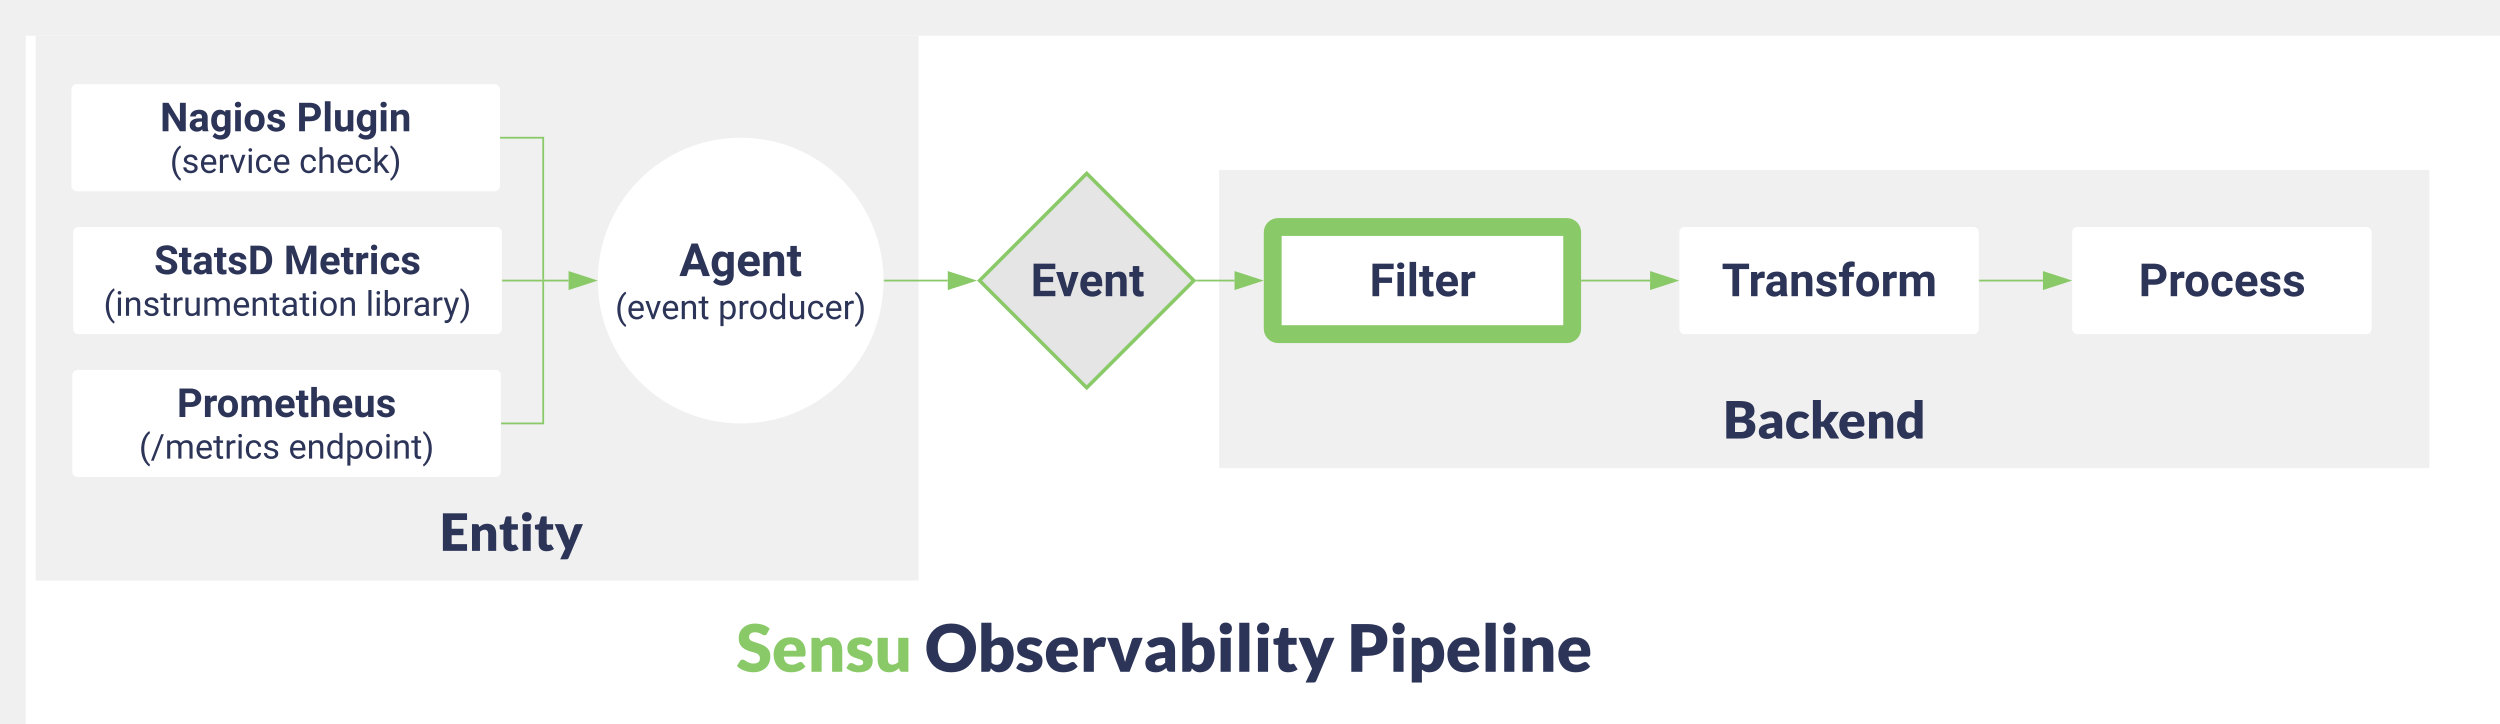
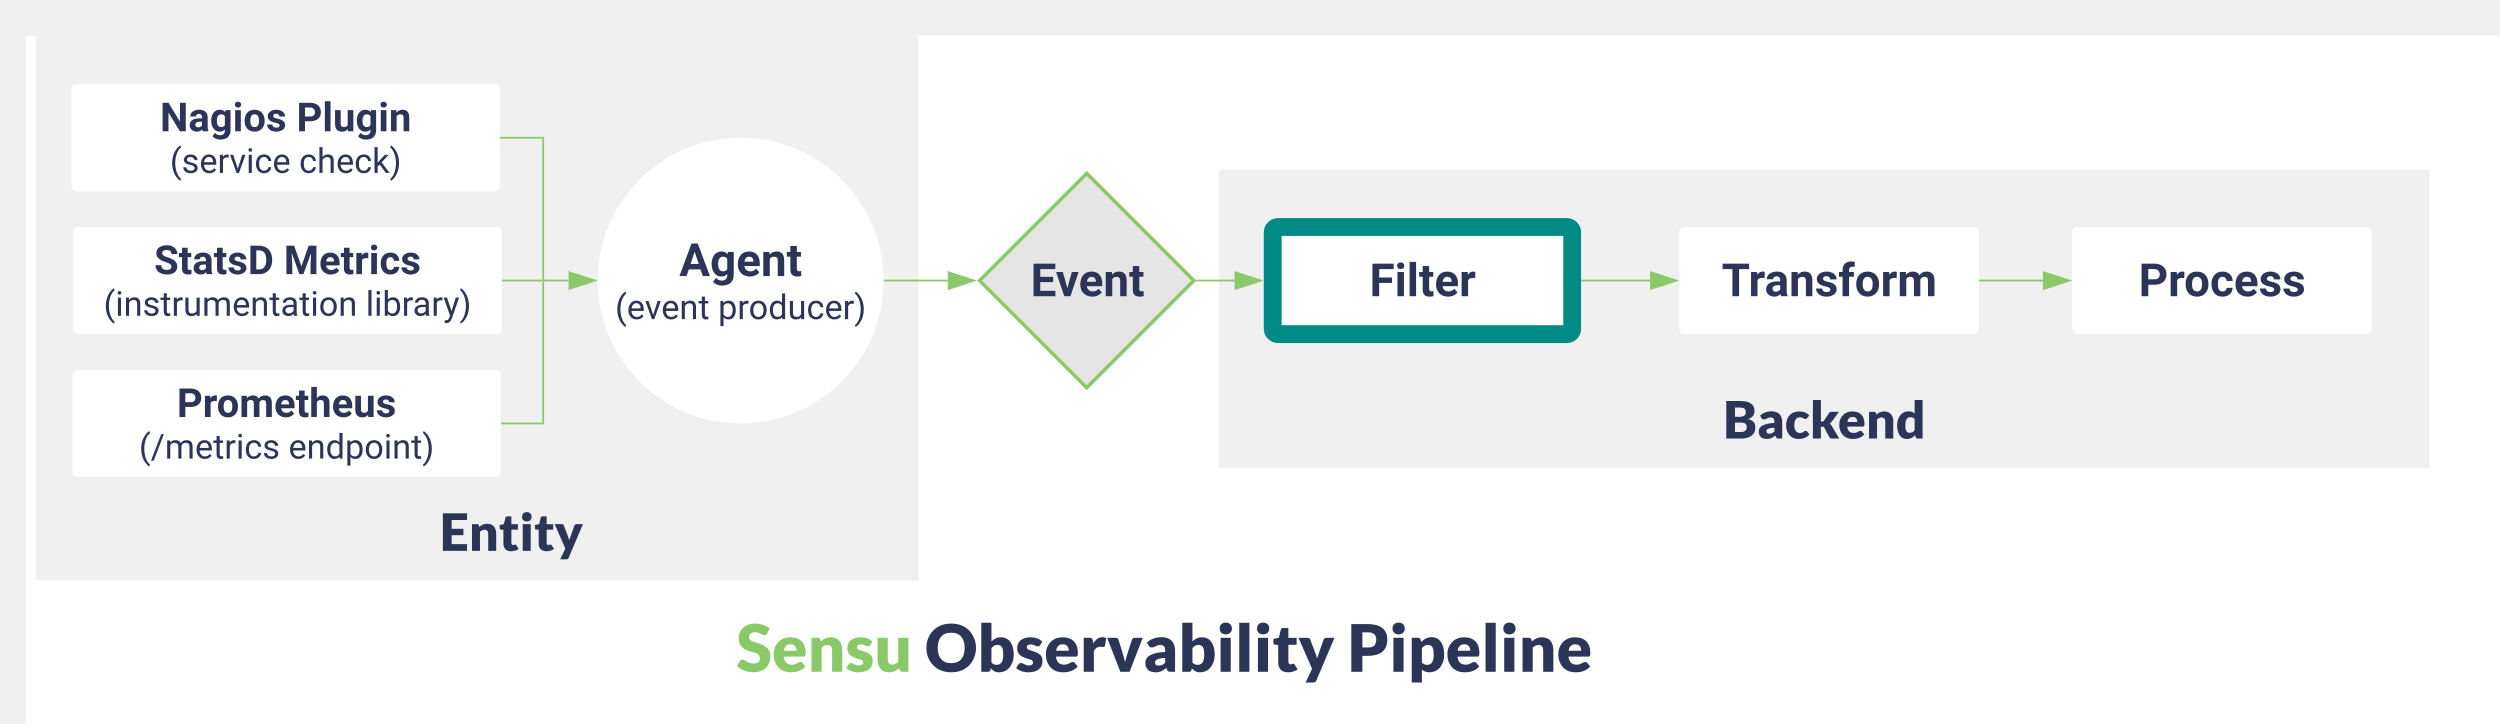
<svg xmlns="http://www.w3.org/2000/svg" xmlns:ns1="lucid" xmlns:xlink="http://www.w3.org/1999/xlink" viewBox="0 0 1400 405" preserveAspectRatio="xMidYMid meet">
  <g transform="translate(14.42308 20)" ns1:page-tab-id="0_0">
    <path d="M0 0h1823.08v553.85H0z" fill="#fff" />
    <a xlink:href="../pipeline-agent-backend/" target="_top">
      <path d="M668.26 75.15H1346v167H668.26z" stroke="#000" stroke-opacity="0" stroke-width="2" fill="#f0f0f0" />
      <path class="lucid-link lucid-hotspot lucid-overlay-hotspot" d="M668.26 75.15H1346v167H668.26z" fill="none" />
    </a>
    <a xlink:href="../pipeline-filter/" target="_top">
-       <path d="M698.3 110.12c0-1.66 1.33-3 3-3H863c1.66 0 3 1.34 3 3v54c0 1.65-1.34 3-3 3H701.3c-1.67 0-3-1.35-3-3z" stroke="#89c967" stroke-width="10" fill="#fff" />
+       <path d="M698.3 110.12c0-1.66 1.33-3 3-3H863c1.66 0 3 1.34 3 3v54c0 1.65-1.34 3-3 3H701.3c-1.67 0-3-1.35-3-3z" stroke="#008a85" stroke-width="10" fill="#fff" />
      <use xlink:href="#a" transform="matrix(1,0,0,1,703.2896,112.1154) translate(49.23988 33.76402)" />
      <path class="lucid-link lucid-hotspot lucid-overlay-hotspot" d="M698.3 110.12c0-1.66 1.33-3 3-3H863c1.66 0 3 1.34 3 3v54c0 1.65-1.34 3-3 3H701.3c-1.67 0-3-1.35-3-3z" fill="none" />
    </a>
    <a xlink:href="../pipeline-transform/" target="_top">
      <path d="M926 110.12c0-1.66 1.34-3 3-3h161.7c1.67 0 3 1.34 3 3v54c0 1.65-1.33 3-3 3H929c-1.66 0-3-1.35-3-3z" stroke="#000" stroke-opacity="0" fill="#fff" />
      <use xlink:href="#b" transform="matrix(1,0,0,1,931,112.1154) translate(18.72231 33.76402)" />
      <path class="lucid-link lucid-hotspot lucid-overlay-hotspot" d="M926 110.12c0-1.66 1.34-3 3-3h161.7c1.67 0 3 1.34 3 3v54c0 1.65-1.33 3-3 3H929c-1.66 0-3-1.35-3-3z" fill="none" />
    </a>
    <a xlink:href="../pipeline-process/" target="_top">
      <path d="M1146 110.12c0-1.66 1.34-3 3-3h161.7c1.67 0 3 1.34 3 3v54c0 1.65-1.33 3-3 3H1149c-1.66 0-3-1.35-3-3z" stroke="#000" stroke-opacity="0" fill="#fff" />
      <use xlink:href="#c" transform="matrix(1,0,0,1,1151,112.1154) translate(32.23142 33.76402)" />
      <path class="lucid-link lucid-hotspot lucid-overlay-hotspot" d="M1146 110.12c0-1.66 1.34-3 3-3h161.7c1.67 0 3 1.34 3 3v54c0 1.65-1.33 3-3 3H1149c-1.66 0-3-1.35-3-3z" fill="none" />
    </a>
    <path d="M656.04 137.12h20.87" stroke="#89c967" fill="none" />
    <path d="M656.06 137.62h-1.02l.5-.5-.5-.5h1.02z" fill="#89c967" />
    <path d="M691.67 137.12l-14.26 4.63v-9.27z" stroke="#89c967" fill="#89c967" />
    <path d="M871.5 137.12h38.12" stroke="#89c967" fill="none" />
    <path d="M871.5 137.62h-.5v-1h.5z" fill="#89c967" />
    <path d="M924.38 137.12l-14.26 4.63v-9.27z" stroke="#89c967" fill="#89c967" />
    <path d="M1094.2 137.12h35.42" stroke="#89c967" fill="none" />
    <path d="M1094.22 137.62h-.5v-1h.5z" fill="#89c967" />
    <path d="M1144.38 137.12l-14.26 4.63v-9.27z" stroke="#89c967" fill="#89c967" />
    <a xlink:href="../pipeline-entities/" target="_top">
      <path d="M5.58 0H500v305.12H5.58z" stroke="#000" stroke-opacity="0" stroke-width="2" fill="#f0f0f0" />
      <path class="lucid-link lucid-hotspot lucid-overlay-hotspot" d="M5.58 0H500v305.12H5.58z" fill="none" />
    </a>
    <path d="M266.08 57.12h23.7v79.5" stroke="#89c967" fill="none" />
    <path d="M266.1 57.62h-.52v-1h.5z" fill="#89c967" />
    <path d="M289.78 136.6v.52M267.08 137.12h36.9" stroke="#89c967" fill="none" />
    <path d="M267.1 137.62h-.52v-1h.5z" fill="#89c967" />
    <path d="M318.73 137.12l-14.26 4.63v-9.27z" stroke="#89c967" fill="#89c967" />
    <path d="M266.58 217.12h23.2v-79.5" stroke="#89c967" fill="none" />
    <path d="M266.6 217.62h-.52v-1h.5z" fill="#89c967" />
    <path d="M289.78 137.63v-.5M480.85 137.12h35.48" stroke="#89c967" fill="none" />
    <path d="M480.87 137.62h-.53v-1h.53z" fill="#89c967" />
    <path d="M531.1 137.12l-14.27 4.63v-9.27z" stroke="#89c967" fill="#89c967" />
    <a xlink:href="../pipeline-agent-backend/" target="_top">
      <path d="M753.27 197.12h507.7v40h-507.7z" stroke="#000" stroke-opacity="0" stroke-width="2" fill-opacity="0" />
      <use xlink:href="#d" transform="matrix(1,0,0,1,753.2729,197.1154) translate(197.3029 28.47115)" />
      <path class="lucid-link lucid-hotspot lucid-overlay-hotspot" d="M753.27 197.12h507.7v40h-507.7z" fill="none" />
    </a>
    <a xlink:href="../pipeline-entities/" target="_top">
      <path d="M160 260h223.6v44.26H160z" stroke="#000" stroke-opacity="0" stroke-width="2" fill-opacity="0" />
      <use xlink:href="#e" transform="matrix(1,0,0,1,160,260) translate(71.86058 28.47115)" />
      <path class="lucid-link lucid-hotspot lucid-overlay-hotspot" d="M160 260h223.6v44.26H160z" fill="none" />
    </a>
    <a xlink:href="../pipeline-checks-events/" target="_top">
      <path d="M594.13 77.12l60 60-60 60-60-60z" stroke="#89c967" stroke-width="2" fill="#e5e5e5" />
      <use xlink:href="#f" transform="matrix(1,0,0,1,539.1281,82.11538) translate(23.61148 63.76402)" />
      <path class="lucid-link lucid-hotspot lucid-overlay-hotspot" d="M594.13 77.12l60 60-60 60-60-60z" fill="none" />
    </a>
    <a xlink:href="../pipeline-agent-backend/" target="_top">
      <path d="M480.35 137.12c0 44.18-35.8 80-80 80-44.18 0-80-35.82-80-80 0-44.2 35.82-80 80-80 44.2 0 80 35.8 80 80z" stroke="#000" stroke-opacity="0" stroke-width="2" fill="#fff" />
      <use xlink:href="#g" transform="matrix(1,0,0,1,325.3525,62.11538) translate(40.61373 72.49599)" />
      <use xlink:href="#h" transform="matrix(1,0,0,1,325.3525,62.11538) translate(4.67811 96.59706)" />
      <use xlink:href="#i" transform="matrix(1,0,0,1,325.3525,62.11538) translate(62.35164 96.59706)" />
      <path class="lucid-link lucid-hotspot lucid-overlay-hotspot" d="M480.35 137.12c0 44.18-35.8 80-80 80-44.18 0-80-35.82-80-80 0-44.2 35.82-80 80-80 44.2 0 80 35.8 80 80z" fill="none" />
    </a>
    <path d="M400.35 217.62v39.5-40.74" stroke="#000" stroke-opacity="0" fill="none" />
    <path d="M400.35 201.62l4.64 14.26h-9.28z" stroke="#000" stroke-opacity="0" fill-opacity="0" />
    <a xlink:href="../pipeline-checks-events/" target="_top">
      <path d="M25.58 30.12c0-1.66 1.34-3 3-3h234c1.65 0 3 1.34 3 3v54c0 1.65-1.35 3-3 3h-234c-1.66 0-3-1.35-3-3z" stroke="#000" stroke-opacity="0" fill="#fff" />
      <use xlink:href="#j" transform="matrix(1,0,0,1,30.57692,32.11538) translate(44.63585 21.40049)" />
      <use xlink:href="#k" transform="matrix(1,0,0,1,30.57692,32.11538) translate(121.0691 21.40049)" />
      <use xlink:href="#l" transform="matrix(1,0,0,1,30.57692,32.11538) translate(50.15249 44.71905)" />
      <use xlink:href="#m" transform="matrix(1,0,0,1,30.57692,32.11538) translate(122.5026 44.71905)" />
      <path class="lucid-link lucid-hotspot lucid-overlay-hotspot" d="M25.58 30.12c0-1.66 1.34-3 3-3h234c1.65 0 3 1.34 3 3v54c0 1.65-1.35 3-3 3h-234c-1.66 0-3-1.35-3-3z" fill="none" />
    </a>
    <a xlink:href="../pipeline-checks-events/" target="_top">
      <path d="M26.58 110.12c0-1.66 1.34-3 3-3h234c1.65 0 3 1.34 3 3v54c0 1.65-1.35 3-3 3h-234c-1.66 0-3-1.35-3-3z" stroke="#000" stroke-opacity="0" fill="#fff" />
      <use xlink:href="#n" transform="matrix(1,0,0,1,31.57692,112.1154) translate(40.29219 21.40049)" />
      <use xlink:href="#o" transform="matrix(1,0,0,1,31.57692,112.1154) translate(112.9788 21.40049)" />
      <use xlink:href="#p" transform="matrix(1,0,0,1,31.57692,112.1154) translate(11.99144 44.71905)" />
      <use xlink:href="#q" transform="matrix(1,0,0,1,31.57692,112.1154) translate(158.8326 44.71905)" />
      <path class="lucid-link lucid-hotspot lucid-overlay-hotspot" d="M26.58 110.12c0-1.66 1.34-3 3-3h234c1.65 0 3 1.34 3 3v54c0 1.65-1.35 3-3 3h-234c-1.66 0-3-1.35-3-3z" fill="none" />
    </a>
    <a xlink:href="../pipeline-checks-events/" target="_top">
      <path d="M26.08 190.12c0-1.66 1.34-3 3-3h234c1.65 0 3 1.34 3 3v54c0 1.65-1.35 3-3 3h-234c-1.66 0-3-1.35-3-3z" stroke="#000" stroke-opacity="0" fill="#fff" />
      <use xlink:href="#r" transform="matrix(1,0,0,1,31.07692,192.1154) translate(53.57516 21.40049)" />
      <use xlink:href="#s" transform="matrix(1,0,0,1,31.07692,192.1154) translate(32.30675 44.71905)" />
      <use xlink:href="#t" transform="matrix(1,0,0,1,31.07692,192.1154) translate(116.047 44.71905)" />
      <path class="lucid-link lucid-hotspot lucid-overlay-hotspot" d="M26.08 190.12c0-1.66 1.34-3 3-3h234c1.65 0 3 1.34 3 3v54c0 1.65-1.35 3-3 3h-234c-1.66 0-3-1.35-3-3z" fill="none" />
    </a>
    <a xlink:href="../" target="_top">
      <path d="M383.6 320h507.7v44H383.6z" stroke="#000" stroke-opacity="0" stroke-width="2" fill-opacity="0" />
      <use xlink:href="#u" transform="matrix(1,0,0,1,383.6036,320) translate(14.3694 36.19764)" />
      <use xlink:href="#v" transform="matrix(1,0,0,1,383.6036,320) translate(119.955 36.19764)" />
      <use xlink:href="#w" transform="matrix(1,0,0,1,383.6036,320) translate(356.505 36.19764)" />
      <path class="lucid-link lucid-hotspot lucid-overlay-hotspot" d="M383.6 320h507.7v44H383.6z" fill="none" />
    </a>
    <defs>
      <path fill="#2c3458" d="M1006-595H430V0H130v-1456h948v243H430v376h576v242" id="x" />
      <path fill="#2c3458" d="M416 0H126v-1082h290V0zM271-1212c-92 0-162-61-162-150s68-149 162-149c93 0 162 60 162 149s-70 150-162 150" id="y" />
      <path fill="#2c3458" d="M416 0H126v-1536h290V0" id="z" />
      <path fill="#2c3458" d="M457-330c2 83 25 111 111 112 32 0 60-2 85-7V-6c-57 17-115 26-175 26-203 0-310-102-310-307v-583H10v-212h158v-266h289v266h185v212H457v540" id="A" />
      <path fill="#2c3458" d="M1031-175C952-60 797 20 609 20 287 20 60-206 72-543c12-330 180-559 505-559 309 0 482 214 477 537v118H365c15 134 115 234 263 234 111 0 198-40 261-121zM770-644c5-139-62-226-194-224-130 1-191 97-208 224h402" id="B" />
      <path fill="#2c3458" d="M719-811c-143-24-279 1-319 103V0H111v-1082h273l8 129c74-124 180-175 331-136" id="C" />
      <g id="a">
        <use transform="matrix(0.01252003,0,0,0.01252003,0,0)" xlink:href="#x" />
        <use transform="matrix(0.01252003,0,0,0.01252003,14.04748,0)" xlink:href="#y" />
        <use transform="matrix(0.01252003,0,0,0.01252003,20.84585,0)" xlink:href="#z" />
        <use transform="matrix(0.01252003,0,0,0.01252003,27.64423,0)" xlink:href="#A" />
        <use transform="matrix(0.01252003,0,0,0.01252003,36.30809,0)" xlink:href="#B" />
        <use transform="matrix(0.01252003,0,0,0.01252003,50.16777,0)" xlink:href="#C" />
      </g>
      <path fill="#2c3458" d="M1226-1213H780V0H480v-1213H40v-243h1186v243" id="D" />
      <path fill="#2c3458" d="M552-1102c254-4 435 134 435 383v469c1 103 15 180 43 233V0H738c-13-26-23-58-29-97C639-19 548 20 436 20 238 20 64-113 68-304c5-258 212-357 496-357h133c11-137-29-227-160-227-90 0-156 45-156 131H92c15-231 213-342 460-345zM357-325c0 76 61 124 142 124 88 0 168-45 198-105v-186H589c-152 2-232 51-232 167" id="E" />
      <path fill="#2c3458" d="M750-692c-1-124-48-174-173-175-81 0-142 35-183 104V0H105v-1082h272l9 125c77-97 181-145 311-145 244 0 342 151 342 403V0H750v-692" id="F" />
      <path fill="#2c3458" d="M529-185c94 0 168-33 168-114 0-35-18-63-53-83s-91-39-168-55C219-491 90-600 90-765c0-208 203-337 432-337 246 0 451 124 453 349H686c-2-91-62-143-165-143-86 0-151 41-153 117 0 32 16 57 46 77 63 43 257 69 335 100 151 60 229 153 229 291C978-13 554 93 282-28 162-81 60-190 56-344h274c5 106 86 159 199 159" id="G" />
      <path fill="#2c3458" d="M190-1174c-11-296 244-440 544-363l-3 224c-24-6-53-9-88-9-109 0-163 51-163 153v87h215v212H480V0H190v-870H29v-212h161v-92" id="H" />
      <path fill="#2c3458" d="M579 20C257 20 58-214 66-551c8-331 182-551 511-551 324 0 514 231 514 572 0 319-198 550-512 550zm-2-888c-169 0-222 141-222 338 0 181 61 317 224 317 170 0 223-137 223-338 0-178-64-317-225-317" id="I" />
      <path fill="#2c3458" d="M741-689c-2-124-40-177-163-178-82 0-141 34-178 102V0H111v-1082h271l9 121c77-94 180-141 311-141 139 0 235 55 287 165 76-110 184-165 325-165 249 0 348 151 348 411V0h-290v-690c-2-123-39-176-163-177-87 0-147 41-180 124l1 743H741v-689" id="J" />
      <g id="b">
        <use transform="matrix(0.01252003,0,0,0.01252003,0,0)" xlink:href="#D" />
        <use transform="matrix(0.01252003,0,0,0.01252003,15.04908,0)" xlink:href="#C" />
        <use transform="matrix(0.01252003,0,0,0.01252003,24.02594,0)" xlink:href="#E" />
        <use transform="matrix(0.01252003,0,0,0.01252003,37.77294,0)" xlink:href="#F" />
        <use transform="matrix(0.01252003,0,0,0.01252003,52.13341,0)" xlink:href="#G" />
        <use transform="matrix(0.01252003,0,0,0.01252003,65.31701,0)" xlink:href="#H" />
        <use transform="matrix(0.01252003,0,0,0.01252003,74.50671,0)" xlink:href="#I" />
        <use transform="matrix(0.01252003,0,0,0.01252003,89.00491,0)" xlink:href="#C" />
        <use transform="matrix(0.01252003,0,0,0.01252003,98.35737,0)" xlink:href="#J" />
      </g>
      <path fill="#2c3458" d="M1245-974c0 302-233 466-552 461H430V0H130v-1456h568c323 5 547 167 547 482zm-303 2c1-143-93-241-237-241H430v457h268c151 1 244-71 244-216" id="K" />
      <path fill="#2c3458" d="M355-556c-2 203 30 338 206 343 102 3 181-63 182-161h271C1001-128 821 17 566 20 242 24 66-212 66-554c0-320 184-548 498-548 262 0 451 167 450 423H743c-1-108-75-193-184-189-162 6-202 123-204 312" id="L" />
      <g id="c">
        <use transform="matrix(0.01252003,0,0,0.01252003,0,0)" xlink:href="#K" />
        <use transform="matrix(0.01252003,0,0,0.01252003,16.53896,0)" xlink:href="#C" />
        <use transform="matrix(0.01252003,0,0,0.01252003,25.44071,0)" xlink:href="#I" />
        <use transform="matrix(0.01252003,0,0,0.01252003,39.9389,0)" xlink:href="#L" />
        <use transform="matrix(0.01252003,0,0,0.01252003,53.3103,0)" xlink:href="#B" />
        <use transform="matrix(0.01252003,0,0,0.01252003,67.16997,0)" xlink:href="#G" />
        <use transform="matrix(0.01252003,0,0,0.01252003,80.35357,0)" xlink:href="#G" />
      </g>
      <path fill="#2c3458" d="M966-754c170 42 282 125 282 315 0 303-231 439-546 439H120v-1457h536c319 4 558 86 558 394 0 177-112 257-248 309zm-52 308c1-132-85-172-220-172H458v363h238c138 0 217-58 218-191zm-38-577c0-140-81-181-220-181H458v360c201-1 418 30 418-179" id="M" />
      <path fill="#2c3458" d="M572-1057c257 0 406 153 406 409V0c-68-4-160 9-208-12-30-14-45-72-60-107C623-47 539 18 382 16 189 13 70-77 70-270c0-183 145-251 311-298 78-21 176-33 295-36 8-132-26-216-144-216-125 0-159 78-268 78-94 0-104-95-146-151 112-100 257-164 454-164zM366-285c-2 73 41 96 114 96 97 0 140-35 196-89v-144c-104 4-184 15-248 46-39 19-61 43-62 91" id="N" />
      <path fill="#2c3458" d="M958-162C862-50 728 16 528 16 297 16 159-117 90-293c-49-124-51-307-4-437 70-194 223-323 484-323 177 0 287 60 380 153-36 45-67 98-109 136-73 33-113-34-174-50-21-5-46-11-77-11-169 4-215 131-220 304-6 205 103 354 302 295 57-17 74-74 140-74 25 0 42 10 56 27" id="O" />
      <path fill="#2c3458" d="M430-1497v839c57 1 95 0 120-37l196-292c22-33 48-50 100-50h284L862-668c-25 34-54 60-90 82 30 23 56 53 78 90L1142 0H862c-52-1-83-16-102-52L564-419c-19-31-28-40-74-40h-60V0H120v-1497h310" id="P" />
      <path fill="#2c3458" d="M1024-162C926-48 781 16 578 16 325 16 169-111 94-299c-49-123-59-309-6-439 74-183 225-315 476-315 298 0 466 176 466 475 0 66-3 115-70 115H362c16 155 90 243 244 247 98 2 155-39 218-71 37-18 85-16 110 14zM752-643c-3-120-60-196-182-196-129 0-185 80-205 196h387" id="Q" />
      <path fill="#2c3458" d="M612-820c-81 1-134 39-182 81V0H120v-1037h192c70-3 79 59 94 112 74-70 159-128 302-128 236 0 352 157 352 394V0H750v-659c0-96-44-162-138-161" id="R" />
      <path fill="#2c3458" d="M494-1057c110-3 175 36 236 85v-525h310V0H848c-79 3-80-75-100-131C671-51 581 16 426 16 225 16 127-123 78-290c-38-128-40-313 4-440 62-181 183-321 412-327zM370-515c0 153 21 293 164 293 98 0 150-43 196-97v-440c-41-45-87-70-162-70-160 0-198 144-198 314" id="S" />
      <g id="d">
        <use transform="matrix(0.01442308,0,0,0.01442308,0,0)" xlink:href="#M" />
        <use transform="matrix(0.01442308,0,0,0.01442308,18.92308,0)" xlink:href="#N" />
        <use transform="matrix(0.01442308,0,0,0.01442308,34.47115,0)" xlink:href="#O" />
        <use transform="matrix(0.01442308,0,0,0.01442308,48.49038,0)" xlink:href="#P" />
        <use transform="matrix(0.01442308,0,0,0.01442308,64.24038,0)" xlink:href="#Q" />
        <use transform="matrix(0.01442308,0,0,0.01442308,79.93269,0)" xlink:href="#R" />
        <use transform="matrix(0.01442308,0,0,0.01442308,96.66346,0)" xlink:href="#S" />
      </g>
      <path fill="#2c3458" d="M1058-1457v260H460v340h458v250H460v347h598V0H120v-1457h938" id="T" />
      <path fill="#2c3458" d="M774-74c-71 55-172 90-290 90-196 0-304-108-304-303v-536c-70 1-146 12-146-61v-121l165-32 61-253c16-78 146-38 230-48v303h252v212H490v515c0 45 23 83 68 83 48 0 88-50 122 4" id="U" />
      <path fill="#2c3458" d="M440-1037V0H130v-1037h310zm-154-466c113 0 190 70 190 182 0 111-79 180-190 180-109 0-184-71-184-180 0-110 74-182 184-182" id="V" />
      <path fill="#2c3458" d="M544 269c-20 41-37 60-98 60H214L414-91 0-1037h274c46-1 73 23 84 54 69 190 150 371 209 571 68-189 134-380 199-571 10-28 45-55 82-54h250" id="W" />
      <g id="e">
        <use transform="matrix(0.01442308,0,0,0.01442308,0,0)" xlink:href="#T" />
        <use transform="matrix(0.01442308,0,0,0.01442308,16.29808,0)" xlink:href="#R" />
        <use transform="matrix(0.01442308,0,0,0.01442308,33.02885,0)" xlink:href="#U" />
        <use transform="matrix(0.01442308,0,0,0.01442308,44.56731,0)" xlink:href="#V" />
        <use transform="matrix(0.01442308,0,0,0.01442308,52.78846,0)" xlink:href="#U" />
        <use transform="matrix(0.01442308,0,0,0.01442308,64.32692,0)" xlink:href="#W" />
      </g>
      <path fill="#2c3458" d="M1006-631H430v390h676V0H130v-1456h974v243H430v347h576v235" id="X" />
      <path fill="#2c3458" d="M516-353l201-729h302L654 0H378L13-1082h302" id="Y" />
      <g id="f">
        <use transform="matrix(0.01252003,0,0,0.01252003,0,0)" xlink:href="#X" />
        <use transform="matrix(0.01252003,0,0,0.01252003,14.09756,0)" xlink:href="#Y" />
        <use transform="matrix(0.01252003,0,0,0.01252003,26.89303,0)" xlink:href="#B" />
        <use transform="matrix(0.01252003,0,0,0.01252003,40.7527,0)" xlink:href="#F" />
        <use transform="matrix(0.01252003,0,0,0.01252003,55.11318,0)" xlink:href="#A" />
      </g>
      <path fill="#2c3458" d="M952-300H426L326 0H7l542-1456h278L1372 0h-319zM507-543h364l-183-545" id="Z" />
      <path fill="#2c3458" d="M505 20C221 18 69-239 69-549c0-302 153-553 438-553 119 0 211 41 277 122l12-102h262V-36c-8 305-208 458-520 462-160 1-335-76-403-170L263 80c72 81 159 121 262 121 172 1 260-107 243-294C701-18 614 20 505 20zm76-887c-165 0-223 147-223 339 0 172 66 314 221 314 88 0 151-33 189-99v-455c-39-66-101-99-187-99" id="aa" />
      <g id="g">
        <use transform="matrix(0.01252003,0,0,0.01252003,0,0)" xlink:href="#Z" />
        <use transform="matrix(0.01252003,0,0,0.01252003,17.2526,0)" xlink:href="#aa" />
        <use transform="matrix(0.01252003,0,0,0.01252003,31.88852,0)" xlink:href="#B" />
        <use transform="matrix(0.01252003,0,0,0.01252003,45.7482,0)" xlink:href="#F" />
        <use transform="matrix(0.01252003,0,0,0.01252003,60.10867,0)" xlink:href="#A" />
      </g>
      <path fill="#2c3458" d="M319-664C304-226 428 158 661 357l-38 113c-89-49-172-133-254-248C142-97 71-578 194-1025c67-244 240-513 429-618l38 122c-201 153-330 502-342 857" id="ab" />
      <path fill="#2c3458" d="M599-131c141 0 220-65 285-146l113 88C906-50 770 20 589 20 281 21 93-214 93-545c0-223 93-397 233-485 74-48 154-72 240-72 300 2 449 218 445 537v77H278c0 197 129 357 321 357zm227-509c-3-180-88-310-260-310-170 0-264 140-282 310h542" id="ac" />
      <path fill="#2c3458" d="M497-251l268-831h189L566 0H425L33-1082h189" id="ad" />
      <path fill="#2c3458" d="M589-945c-131 0-219 81-264 174V0H140v-1082h175l6 136c83-104 191-156 324-156 229 0 346 129 346 387V0H806v-716c-2-153-65-229-217-229" id="ae" />
      <path fill="#2c3458" d="M456 20C285 20 205-92 206-268v-671H9v-143h197v-262h185v262h202v143H391v671c-9 125 92 149 207 118V0c-49 13-96 20-142 20" id="af" />
      <g id="h">
        <use transform="matrix(0.009390024,0,0,0.009390024,0,0)" xlink:href="#ab" />
        <use transform="matrix(0.009390024,0,0,0.009390024,6.573017,0)" xlink:href="#ac" />
        <use transform="matrix(0.009390024,0,0,0.009390024,16.63912,0)" xlink:href="#ad" />
        <use transform="matrix(0.009390024,0,0,0.009390024,25.83196,0)" xlink:href="#ac" />
        <use transform="matrix(0.009390024,0,0,0.009390024,36.02013,0)" xlink:href="#ae" />
        <use transform="matrix(0.009390024,0,0,0.009390024,46.63086,0)" xlink:href="#af" />
      </g>
      <path fill="#2c3458" d="M632-1102c291 0 422 251 422 573 0 297-141 548-419 549-131 0-235-42-310-125v521H140v-1498h169l9 120c75-93 180-140 314-140zm-53 971c207 0 290-180 290-419 0-218-92-395-292-395-112 0-196 50-252 149v517c55 99 140 148 254 148" id="ag" />
      <path fill="#2c3458" d="M663-916c-163-27-288 18-338 148V0H140v-1082h180l3 125c61-97 147-145 258-145 36 0 63 5 82 14v172" id="ah" />
      <path fill="#2c3458" d="M584 20C278 26 81-227 91-551c10-320 175-545 491-551 308-5 503 247 494 573-9 322-175 543-492 549zm-2-970c-208 0-305 185-305 421 0 216 106 398 307 398 211 0 307-186 307-420 0-214-109-399-309-399" id="ai" />
      <path fill="#2c3458" d="M520 20C244 20 95-247 95-550c0-298 151-550 427-552 127 0 227 43 301 130v-564h185V0H838l-9-116C755-25 652 20 520 20zm48-965c-210 0-288 177-288 416 0 218 87 392 286 392 117 0 203-53 257-158v-497c-55-102-140-153-255-153" id="aj" />
      <path fill="#2c3458" d="M491 20c-241-1-355-148-355-398v-704h185v699c0 164 67 246 200 246 141 0 235-53 282-158v-787h185V0H812l-4-107C736-22 630 20 491 20" id="ak" />
      <path fill="#2c3458" d="M277-555c0 244 77 420 297 424 127 2 249-93 255-210h175C980-127 805 20 574 20 258 20 81-222 92-562c11-319 164-533 481-540 237-5 426 165 431 392H829c-7-133-115-242-256-240-209 4-296 166-296 395" id="al" />
      <path fill="#2c3458" d="M38 357C331 141 457-487 337-984c-53-219-157-429-299-546l39-113c190 106 362 378 431 621 75 268 76 597 0 868C440 88 266 365 77 470" id="am" />
      <g id="i">
        <use transform="matrix(0.009390024,0,0,0.009390024,0,0)" xlink:href="#ag" />
        <use transform="matrix(0.009390024,0,0,0.009390024,10.78914,0)" xlink:href="#ah" />
        <use transform="matrix(0.009390024,0,0,0.009390024,17.10862,0)" xlink:href="#ai" />
        <use transform="matrix(0.009390024,0,0,0.009390024,28.07617,0)" xlink:href="#aj" />
        <use transform="matrix(0.009390024,0,0,0.009390024,38.92165,0)" xlink:href="#ak" />
        <use transform="matrix(0.009390024,0,0,0.009390024,49.52299,0)" xlink:href="#al" />
        <use transform="matrix(0.009390024,0,0,0.009390024,59.58909,0)" xlink:href="#ac" />
        <use transform="matrix(0.009390024,0,0,0.009390024,69.77727,0)" xlink:href="#ah" />
        <use transform="matrix(0.009390024,0,0,0.009390024,76.28456,0)" xlink:href="#am" />
      </g>
      <path fill="#2c3458" d="M1314 0h-300L430-958V0H130v-1456h300l585 960v-960h299V0" id="an" />
      <g id="j">
        <use transform="matrix(0.01095503,0,0,0.01095503,0,0)" xlink:href="#an" />
        <use transform="matrix(0.01095503,0,0,0.01095503,15.84097,0)" xlink:href="#E" />
        <use transform="matrix(0.01095503,0,0,0.01095503,27.86959,0)" xlink:href="#aa" />
        <use transform="matrix(0.01095503,0,0,0.01095503,40.67602,0)" xlink:href="#y" />
        <use transform="matrix(0.01095503,0,0,0.01095503,46.6246,0)" xlink:href="#I" />
        <use transform="matrix(0.01095503,0,0,0.01095503,59.31052,0)" xlink:href="#G" />
      </g>
      <path fill="#2c3458" d="M463 20c-241-1-359-147-359-393v-709h289v699c0 113 51 169 154 169 98 0 165-34 202-102v-766h290V0H767l-8-110C688-23 589 20 463 20" id="ao" />
      <g id="k">
        <use transform="matrix(0.01095503,0,0,0.01095503,0,0)" xlink:href="#K" />
        <use transform="matrix(0.01095503,0,0,0.01095503,14.47159,0)" xlink:href="#z" />
        <use transform="matrix(0.01095503,0,0,0.01095503,20.42017,0)" xlink:href="#ao" />
        <use transform="matrix(0.01095503,0,0,0.01095503,32.97463,0)" xlink:href="#aa" />
        <use transform="matrix(0.01095503,0,0,0.01095503,45.78106,0)" xlink:href="#y" />
        <use transform="matrix(0.01095503,0,0,0.01095503,51.72964,0)" xlink:href="#F" />
      </g>
      <path fill="#2c3458" d="M538-131c121 0 232-49 232-156 0-50-20-88-56-117-73-60-334-92-420-143-92-55-162-110-162-238 0-190 192-317 400-317 223 0 414 129 413 338H759c0-108-110-186-227-186-119 0-215 53-215 159 0 45 18 78 53 101 76 52 331 90 416 139 98 57 169 115 169 251C955-92 760 20 538 20c-176 0-314-68-386-174-38-55-57-115-57-179h185c6 129 116 202 258 202" id="ap" />
      <path fill="#2c3458" d="M341 0H156v-1082h185V0zm-91-1264c-68 0-108-42-109-105 0-62 41-107 109-107s110 44 110 107-42 105-110 105" id="aq" />
      <g id="l">
        <use transform="matrix(0.009390024,0,0,0.009390024,0,0)" xlink:href="#ab" />
        <use transform="matrix(0.009390024,0,0,0.009390024,6.573017,0)" xlink:href="#ap" />
        <use transform="matrix(0.009390024,0,0,0.009390024,16.48888,0)" xlink:href="#ac" />
        <use transform="matrix(0.009390024,0,0,0.009390024,26.67706,0)" xlink:href="#ah" />
        <use transform="matrix(0.009390024,0,0,0.009390024,33.35337,0)" xlink:href="#ad" />
        <use transform="matrix(0.009390024,0,0,0.009390024,42.66827,0)" xlink:href="#aq" />
        <use transform="matrix(0.009390024,0,0,0.009390024,47.33511,0)" xlink:href="#al" />
        <use transform="matrix(0.009390024,0,0,0.009390024,57.40122,0)" xlink:href="#ac" />
      </g>
      <path fill="#2c3458" d="M589-945c-131 0-219 81-264 174V0H140v-1536h185v585c82-101 189-151 320-151 229 0 346 129 346 387V0H806v-716c-2-153-65-229-217-229" id="ar" />
      <path fill="#2c3458" d="M442-501L326-380V0H141v-1536h185v929c135-169 291-317 436-475h225L566-630 1036 0H819" id="as" />
      <g id="m">
        <use transform="matrix(0.009390024,0,0,0.009390024,0,0)" xlink:href="#al" />
        <use transform="matrix(0.009390024,0,0,0.009390024,10.06611,0)" xlink:href="#ar" />
        <use transform="matrix(0.009390024,0,0,0.009390024,20.65805,0)" xlink:href="#ac" />
        <use transform="matrix(0.009390024,0,0,0.009390024,30.84623,0)" xlink:href="#al" />
        <use transform="matrix(0.009390024,0,0,0.009390024,40.91233,0)" xlink:href="#as" />
        <use transform="matrix(0.009390024,0,0,0.009390024,50.65918,0)" xlink:href="#am" />
      </g>
      <path fill="#2c3458" d="M658-217c127 0 227-49 227-165 0-57-21-98-60-130-79-64-370-142-463-196-162-95-248-210-248-361 0-280 246-403 537-407 213-3 383 84 467 216 45 69 68 147 68 234H886c0-139-96-211-240-211-129 0-232 55-232 169 0 47 24 87 72 119s117 62 210 90c171 51 295 115 373 191s117 171 117 284c-2 272-237 411-528 404C331 13 78-135 69-458h301c0 161 96 241 288 241" id="at" />
      <path fill="#2c3458" d="M130 0v-1456h448c435 14 673 299 665 762-5 285-130 500-319 606C822-31 708 0 581 0H130zm809-685c9-311-79-526-361-528H430v972h145c252-2 356-181 364-444" id="au" />
      <g id="n">
        <use transform="matrix(0.01095503,0,0,0.01095503,0,0)" xlink:href="#at" />
        <use transform="matrix(0.01095503,0,0,0.01095503,13.79238,0)" xlink:href="#A" />
        <use transform="matrix(0.01095503,0,0,0.01095503,21.37326,0)" xlink:href="#E" />
        <use transform="matrix(0.01095503,0,0,0.01095503,33.40188,0)" xlink:href="#A" />
        <use transform="matrix(0.01095503,0,0,0.01095503,40.98276,0)" xlink:href="#G" />
        <use transform="matrix(0.01095503,0,0,0.01095503,52.5184,0)" xlink:href="#au" />
      </g>
      <path fill="#2c3458" d="M522-1456L896-400l372-1056h394V0h-301c-7-379 15-728 30-1085L998 0H792L400-1084c15 357 37 705 30 1084H130v-1456h392" id="av" />
      <g id="o">
        <use transform="matrix(0.01095503,0,0,0.01095503,0,0)" xlink:href="#av" />
        <use transform="matrix(0.01095503,0,0,0.01095503,19.65332,0)" xlink:href="#B" />
        <use transform="matrix(0.01095503,0,0,0.01095503,31.78054,0)" xlink:href="#A" />
        <use transform="matrix(0.01095503,0,0,0.01095503,39.36142,0)" xlink:href="#C" />
        <use transform="matrix(0.01095503,0,0,0.01095503,47.54482,0)" xlink:href="#y" />
        <use transform="matrix(0.01095503,0,0,0.01095503,53.4934,0)" xlink:href="#L" />
        <use transform="matrix(0.01095503,0,0,0.01095503,65.19337,0)" xlink:href="#G" />
      </g>
      <path fill="#2c3458" d="M1240-945c-141 0-250 95-250 227V0H804v-709c0-157-77-236-231-236-121 0-204 52-249 155V0H139v-1082h175l5 120c79-93 186-140 321-140 151 0 254 58 309 174 69-98 181-174 345-174 237 0 362 126 362 377V0h-185v-714c-2-159-67-231-231-231" id="aw" />
      <path fill="#2c3458" d="M561-1102c238-4 403 126 403 351v498c0 99 13 178 38 237V0H808c-11-21-19-59-26-114C696-25 593 20 474 20c-199 0-368-130-365-320 4-251 214-359 490-356h180v-85c-1-135-86-212-229-212-115 0-232 67-233 171H131c20-205 206-316 430-320zM294-326c0 117 90 185 207 185 122 0 239-75 278-162v-222H634c-227 0-340 66-340 199" id="ax" />
      <g id="p">
        <use transform="matrix(0.009390024,0,0,0.009390024,0,0)" xlink:href="#ab" />
        <use transform="matrix(0.009390024,0,0,0.009390024,6.573017,0)" xlink:href="#aq" />
        <use transform="matrix(0.009390024,0,0,0.009390024,11.23986,0)" xlink:href="#ae" />
        <use transform="matrix(0.009390024,0,0,0.009390024,21.85059,0)" xlink:href="#ap" />
        <use transform="matrix(0.009390024,0,0,0.009390024,31.76645,0)" xlink:href="#af" />
        <use transform="matrix(0.009390024,0,0,0.009390024,38.04838,0)" xlink:href="#ah" />
        <use transform="matrix(0.009390024,0,0,0.009390024,44.55566,0)" xlink:href="#ak" />
        <use transform="matrix(0.009390024,0,0,0.009390024,55.157,0)" xlink:href="#aw" />
        <use transform="matrix(0.009390024,0,0,0.009390024,72.01209,0)" xlink:href="#ac" />
        <use transform="matrix(0.009390024,0,0,0.009390024,82.20027,0)" xlink:href="#ae" />
        <use transform="matrix(0.009390024,0,0,0.009390024,92.811,0)" xlink:href="#af" />
        <use transform="matrix(0.009390024,0,0,0.009390024,99.09292,0)" xlink:href="#ax" />
        <use transform="matrix(0.009390024,0,0,0.009390024,109.5534,0)" xlink:href="#af" />
        <use transform="matrix(0.009390024,0,0,0.009390024,115.8353,0)" xlink:href="#aq" />
        <use transform="matrix(0.009390024,0,0,0.009390024,120.5022,0)" xlink:href="#ai" />
        <use transform="matrix(0.009390024,0,0,0.009390024,131.4697,0)" xlink:href="#ae" />
      </g>
      <path fill="#2c3458" d="M341 0H156v-1536h185V0" id="ay" />
      <path fill="#2c3458" d="M634-1102c292 0 422 254 422 573 0 298-143 547-420 549-137 0-242-48-317-145L310 0H140v-1536h185v573c75-93 178-139 309-139zm-44 965c207 0 281-175 281-413 0-224-79-395-283-395-122 0-210 57-263 170v468c57 113 145 170 265 170" id="az" />
      <path fill="#2c3458" d="M494-271l252-811h198L509 167C425 381 299 474 84 421V271c167 16 242-37 283-173l41-110L22-1082h202" id="aA" />
      <g id="q">
        <use transform="matrix(0.009390024,0,0,0.009390024,0,0)" xlink:href="#ay" />
        <use transform="matrix(0.009390024,0,0,0.009390024,4.666842,0)" xlink:href="#aq" />
        <use transform="matrix(0.009390024,0,0,0.009390024,9.333684,0)" xlink:href="#az" />
        <use transform="matrix(0.009390024,0,0,0.009390024,20.12282,0)" xlink:href="#ah" />
        <use transform="matrix(0.009390024,0,0,0.009390024,26.25451,0)" xlink:href="#ax" />
        <use transform="matrix(0.009390024,0,0,0.009390024,36.71499,0)" xlink:href="#ah" />
        <use transform="matrix(0.009390024,0,0,0.009390024,43.3913,0)" xlink:href="#aA" />
        <use transform="matrix(0.009390024,0,0,0.009390024,52.49023,0)" xlink:href="#am" />
      </g>
      <path fill="#2c3458" d="M750-685c-1-124-48-182-173-182-85 0-146 33-184 98V0H104v-1536h289v572c77-92 173-138 289-138 235 0 357 136 357 409V0H750v-685" id="aB" />
      <g id="r">
        <use transform="matrix(0.01095503,0,0,0.01095503,0,0)" xlink:href="#K" />
        <use transform="matrix(0.01095503,0,0,0.01095503,14.47159,0)" xlink:href="#C" />
        <use transform="matrix(0.01095503,0,0,0.01095503,22.26062,0)" xlink:href="#I" />
        <use transform="matrix(0.01095503,0,0,0.01095503,34.94654,0)" xlink:href="#J" />
        <use transform="matrix(0.01095503,0,0,0.01095503,54.3698,0)" xlink:href="#B" />
        <use transform="matrix(0.01095503,0,0,0.01095503,66.49702,0)" xlink:href="#A" />
        <use transform="matrix(0.01095503,0,0,0.01095503,74.0779,0)" xlink:href="#aB" />
        <use transform="matrix(0.01095503,0,0,0.01095503,86.63236,0)" xlink:href="#B" />
        <use transform="matrix(0.01095503,0,0,0.01095503,98.75958,0)" xlink:href="#ao" />
        <use transform="matrix(0.01095503,0,0,0.01095503,111.314,0)" xlink:href="#G" />
      </g>
      <path fill="#2c3458" d="M177 125H18l608-1581h158" id="aC" />
      <g id="s">
        <use transform="matrix(0.009390024,0,0,0.009390024,0,0)" xlink:href="#ab" />
        <use transform="matrix(0.009390024,0,0,0.009390024,6.573017,0)" xlink:href="#aC" />
        <use transform="matrix(0.009390024,0,0,0.009390024,14.4982,0)" xlink:href="#aw" />
        <use transform="matrix(0.009390024,0,0,0.009390024,31.35329,0)" xlink:href="#ac" />
        <use transform="matrix(0.009390024,0,0,0.009390024,41.54147,0)" xlink:href="#af" />
        <use transform="matrix(0.009390024,0,0,0.009390024,47.82339,0)" xlink:href="#ah" />
        <use transform="matrix(0.009390024,0,0,0.009390024,54.33068,0)" xlink:href="#aq" />
        <use transform="matrix(0.009390024,0,0,0.009390024,58.99752,0)" xlink:href="#al" />
        <use transform="matrix(0.009390024,0,0,0.009390024,69.06363,0)" xlink:href="#ap" />
      </g>
      <g id="t">
        <use transform="matrix(0.009390024,0,0,0.009390024,0,0)" xlink:href="#ac" />
        <use transform="matrix(0.009390024,0,0,0.009390024,10.18818,0)" xlink:href="#ae" />
        <use transform="matrix(0.009390024,0,0,0.009390024,20.7989,0)" xlink:href="#aj" />
        <use transform="matrix(0.009390024,0,0,0.009390024,31.64438,0)" xlink:href="#ag" />
        <use transform="matrix(0.009390024,0,0,0.009390024,42.43352,0)" xlink:href="#ai" />
        <use transform="matrix(0.009390024,0,0,0.009390024,53.40107,0)" xlink:href="#aq" />
        <use transform="matrix(0.009390024,0,0,0.009390024,58.06791,0)" xlink:href="#ae" />
        <use transform="matrix(0.009390024,0,0,0.009390024,68.67864,0)" xlink:href="#af" />
        <use transform="matrix(0.009390024,0,0,0.009390024,74.96056,0)" xlink:href="#am" />
      </g>
      <path fill="#89c967" d="M524-252c120-1 200-49 194-169-8-162-195-164-324-209-183-64-330-162-324-410 5-208 127-332 287-396 178-72 447-26 571 54 32 21 62 40 88 64l-84 157c-19 43-73 61-124 33-64-36-131-79-234-79-114 0-188 47-188 150 0 109 114 131 206 161 219 72 447 139 444 429-3 234-123 379-300 445-265 98-584-9-722-154l100-158c22-40 88-51 134-21 74 48 151 104 276 103" id="aD" />
      <path fill="#89c967" d="M1024-162C926-48 781 16 578 16 325 16 169-111 94-299c-49-123-59-309-6-439 74-183 225-315 476-315 298 0 466 176 466 475 0 66-3 115-70 115H362c16 155 90 243 244 247 98 2 155-39 218-71 37-18 85-16 110 14zM752-643c-3-120-60-196-182-196-129 0-185 80-205 196h387" id="aE" />
      <path fill="#89c967" d="M612-820c-81 1-134 39-182 81V0H120v-1037h192c70-3 79 59 94 112 74-70 159-128 302-128 236 0 352 157 352 394V0H750v-659c0-96-44-162-138-161" id="aF" />
      <path fill="#89c967" d="M56-725c5-259 241-361 518-318 104 16 188 63 250 124l-70 109c-15 22-27 35-60 35-81 0-126-60-222-60-69 0-122 24-122 85 0 75 88 87 152 109 156 54 328 97 328 304C830-90 649 16 394 16 236 16 110-38 22-112c35-48 58-109 103-146 116-42 152 74 285 65 73-5 130-23 130-90 0-78-87-92-154-113C219-449 52-505 56-725" id="aG" />
      <path fill="#89c967" d="M452 16c-236 0-352-157-352-395v-658h310v658c0 97 43 162 138 161 82-1 133-37 182-80v-739h310V0H848c-67 5-80-61-95-112C679-41 594 16 452 16" id="aH" />
      <g id="u">
        <use transform="matrix(0.01833721,0,0,0.01833721,0,0)" xlink:href="#aD" />
        <use transform="matrix(0.01833721,0,0,0.01833721,19.87753,0)" xlink:href="#aE" />
        <use transform="matrix(0.01833721,0,0,0.01833721,39.82841,0)" xlink:href="#aF" />
        <use transform="matrix(0.01833721,0,0,0.01833721,61.09957,0)" xlink:href="#aG" />
        <use transform="matrix(0.01833721,0,0,0.01833721,77.23631,0)" xlink:href="#aH" />
      </g>
      <path fill="#2c3458" d="M1504-1022c73 177 73 411 0 587-110 265-336 451-702 451-365 0-594-187-704-451-73-177-73-412 0-588 110-265 339-450 704-450s592 187 702 451zM802-264c280 0 410-182 410-465 0-282-131-465-410-465-281 0-412 182-412 465 0 284 130 465 412 465" id="aI" />
      <path fill="#2c3458" d="M666 16c-127 3-195-56-255-124C401-53 395 0 326 0H120v-1497h310v570c74-71 163-129 304-126 201 5 299 137 348 303 38 127 40 313-4 439-63 179-182 322-412 327zm124-543c0-153-21-288-164-293-99-3-151 43-196 98v440c40 45 88 70 162 70 160 0 198-144 198-315" id="aJ" />
      <path fill="#2c3458" d="M56-725c5-259 241-361 518-318 104 16 188 63 250 124l-70 109c-15 22-27 35-60 35-81 0-126-60-222-60-69 0-122 24-122 85 0 75 88 87 152 109 156 54 328 97 328 304C830-90 649 16 394 16 236 16 110-38 22-112c35-48 58-109 103-146 116-42 152 74 285 65 73-5 130-23 130-90 0-78-87-92-154-113C219-449 52-505 56-725" id="aK" />
      <path fill="#2c3458" d="M768-795c-14 65-88 29-146 29-81 0-145 43-192 130V0H120v-1037c73 2 156-8 222 4 64 11 52 105 69 166 65-96 144-190 283-190 47 0 85 11 114 34" id="aL" />
      <path fill="#2c3458" d="M694 0H412L10-1037h258c43-1 77 23 86 54 69 227 146 446 203 684 58-239 142-456 211-684 10-29 42-55 82-54h246" id="aM" />
      <path fill="#2c3458" d="M440-1497V0H130v-1497h310" id="aN" />
      <g id="v">
        <use transform="matrix(0.01833721,0,0,0.01833721,0,0)" xlink:href="#aI" />
        <use transform="matrix(0.01833721,0,0,0.01833721,29.33953,0)" xlink:href="#aJ" />
        <use transform="matrix(0.01833721,0,0,0.01833721,50.61069,0)" xlink:href="#aK" />
        <use transform="matrix(0.01833721,0,0,0.01833721,66.74743,0)" xlink:href="#Q" />
        <use transform="matrix(0.01833721,0,0,0.01833721,86.69831,0)" xlink:href="#aL" />
        <use transform="matrix(0.01833721,0,0,0.01833721,101.8448,0)" xlink:href="#aM" />
        <use transform="matrix(0.01833721,0,0,0.01833721,122.1258,0)" xlink:href="#N" />
        <use transform="matrix(0.01833721,0,0,0.01833721,141.8933,0)" xlink:href="#aJ" />
        <use transform="matrix(0.01833721,0,0,0.01833721,163.1645,0)" xlink:href="#V" />
        <use transform="matrix(0.01833721,0,0,0.01833721,173.6167,0)" xlink:href="#aN" />
        <use transform="matrix(0.01833721,0,0,0.01833721,184.0689,0)" xlink:href="#V" />
        <use transform="matrix(0.01833721,0,0,0.01833721,194.5211,0)" xlink:href="#U" />
        <use transform="matrix(0.01833721,0,0,0.01833721,209.1908,0)" xlink:href="#W" />
      </g>
      <path fill="#2c3458" d="M1220-981c0 346-230 490-586 494H458V0H120v-1457h514c350 4 586 140 586 476zm-338 0c0-152-92-223-248-223H458v462h176c169 2 248-80 248-239" id="aO" />
      <path fill="#2c3458" d="M666 16c-111 3-175-34-236-85v398H120v-1366h192c78-3 80 73 99 128 76-81 169-148 323-148 201 0 299 140 348 307 38 128 40 313-4 439-63 179-182 321-412 327zm124-543c0-153-21-288-164-293-99-3-151 43-196 98v440c40 45 88 70 162 70 160 0 198-144 198-315" id="aP" />
      <g id="w">
        <use transform="matrix(0.01833721,0,0,0.01833721,0,0)" xlink:href="#aO" />
        <use transform="matrix(0.01833721,0,0,0.01833721,23.39827,0)" xlink:href="#V" />
        <use transform="matrix(0.01833721,0,0,0.01833721,33.85048,0)" xlink:href="#aP" />
        <use transform="matrix(0.01833721,0,0,0.01833721,55.04829,0)" xlink:href="#Q" />
        <use transform="matrix(0.01833721,0,0,0.01833721,74.99917,0)" xlink:href="#aN" />
        <use transform="matrix(0.01833721,0,0,0.01833721,85.45138,0)" xlink:href="#V" />
        <use transform="matrix(0.01833721,0,0,0.01833721,95.90358,0)" xlink:href="#R" />
        <use transform="matrix(0.01833721,0,0,0.01833721,117.1747,0)" xlink:href="#Q" />
      </g>
    </defs>
  </g>
</svg>
